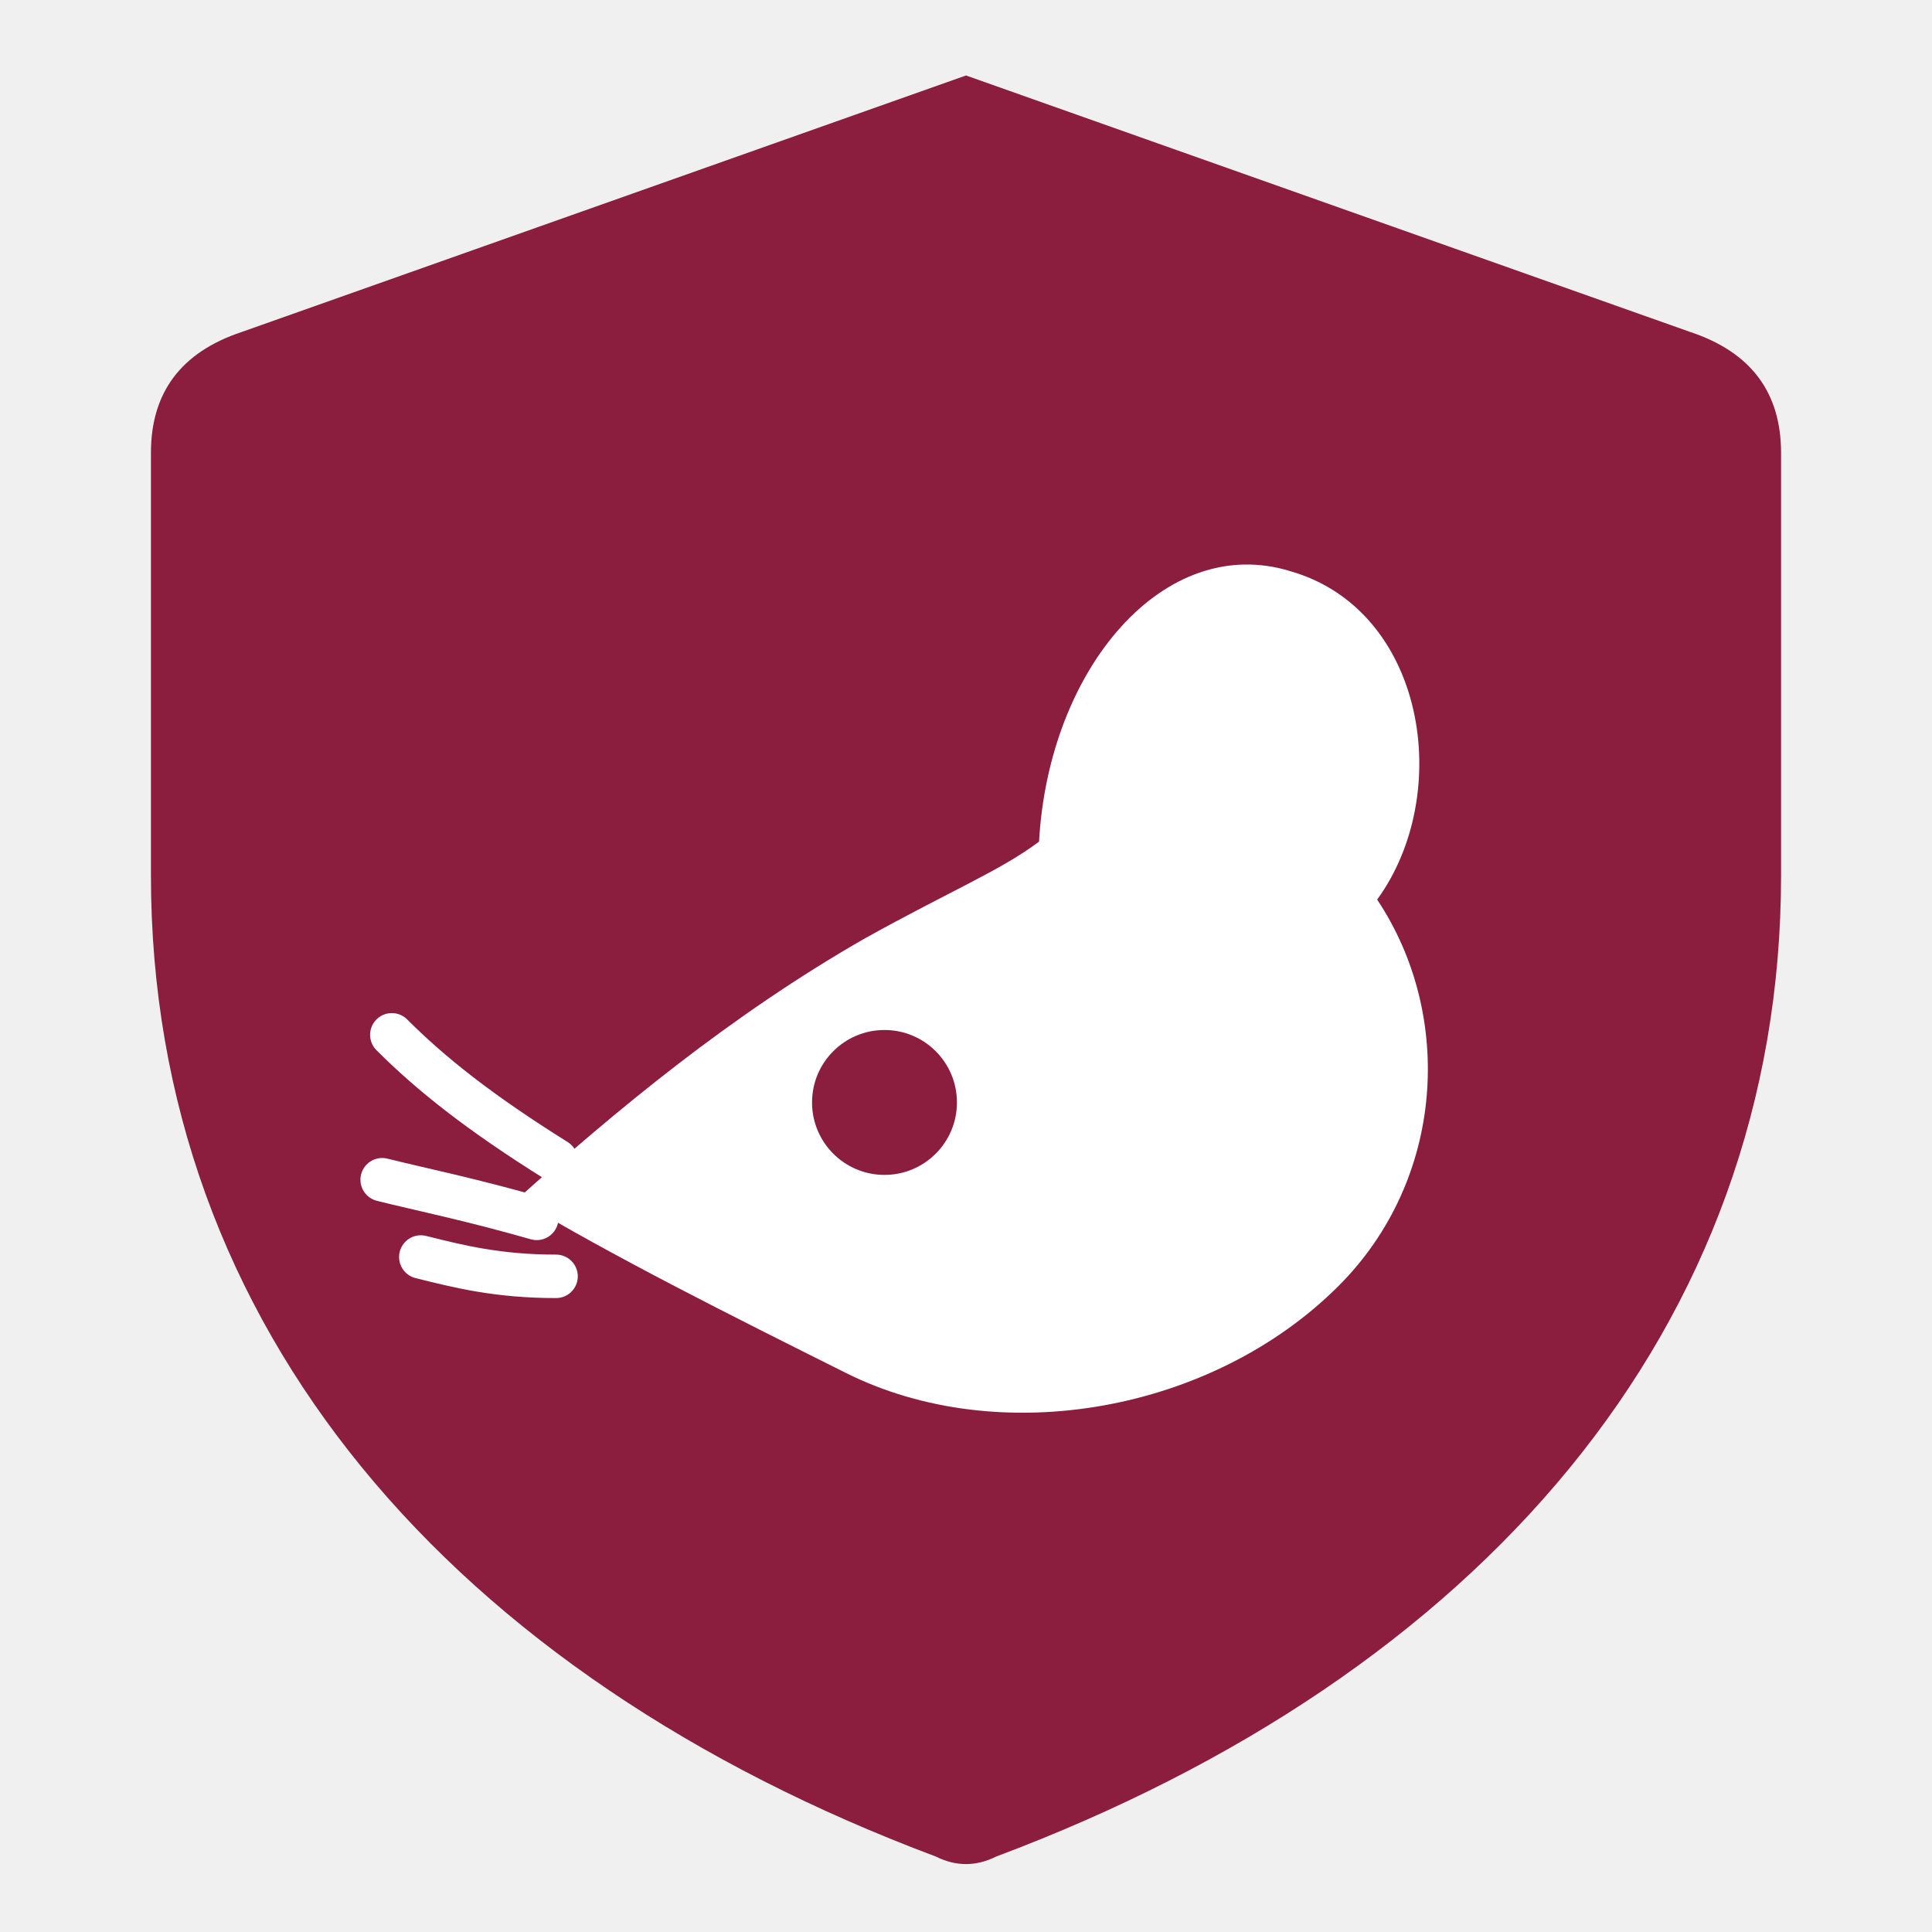
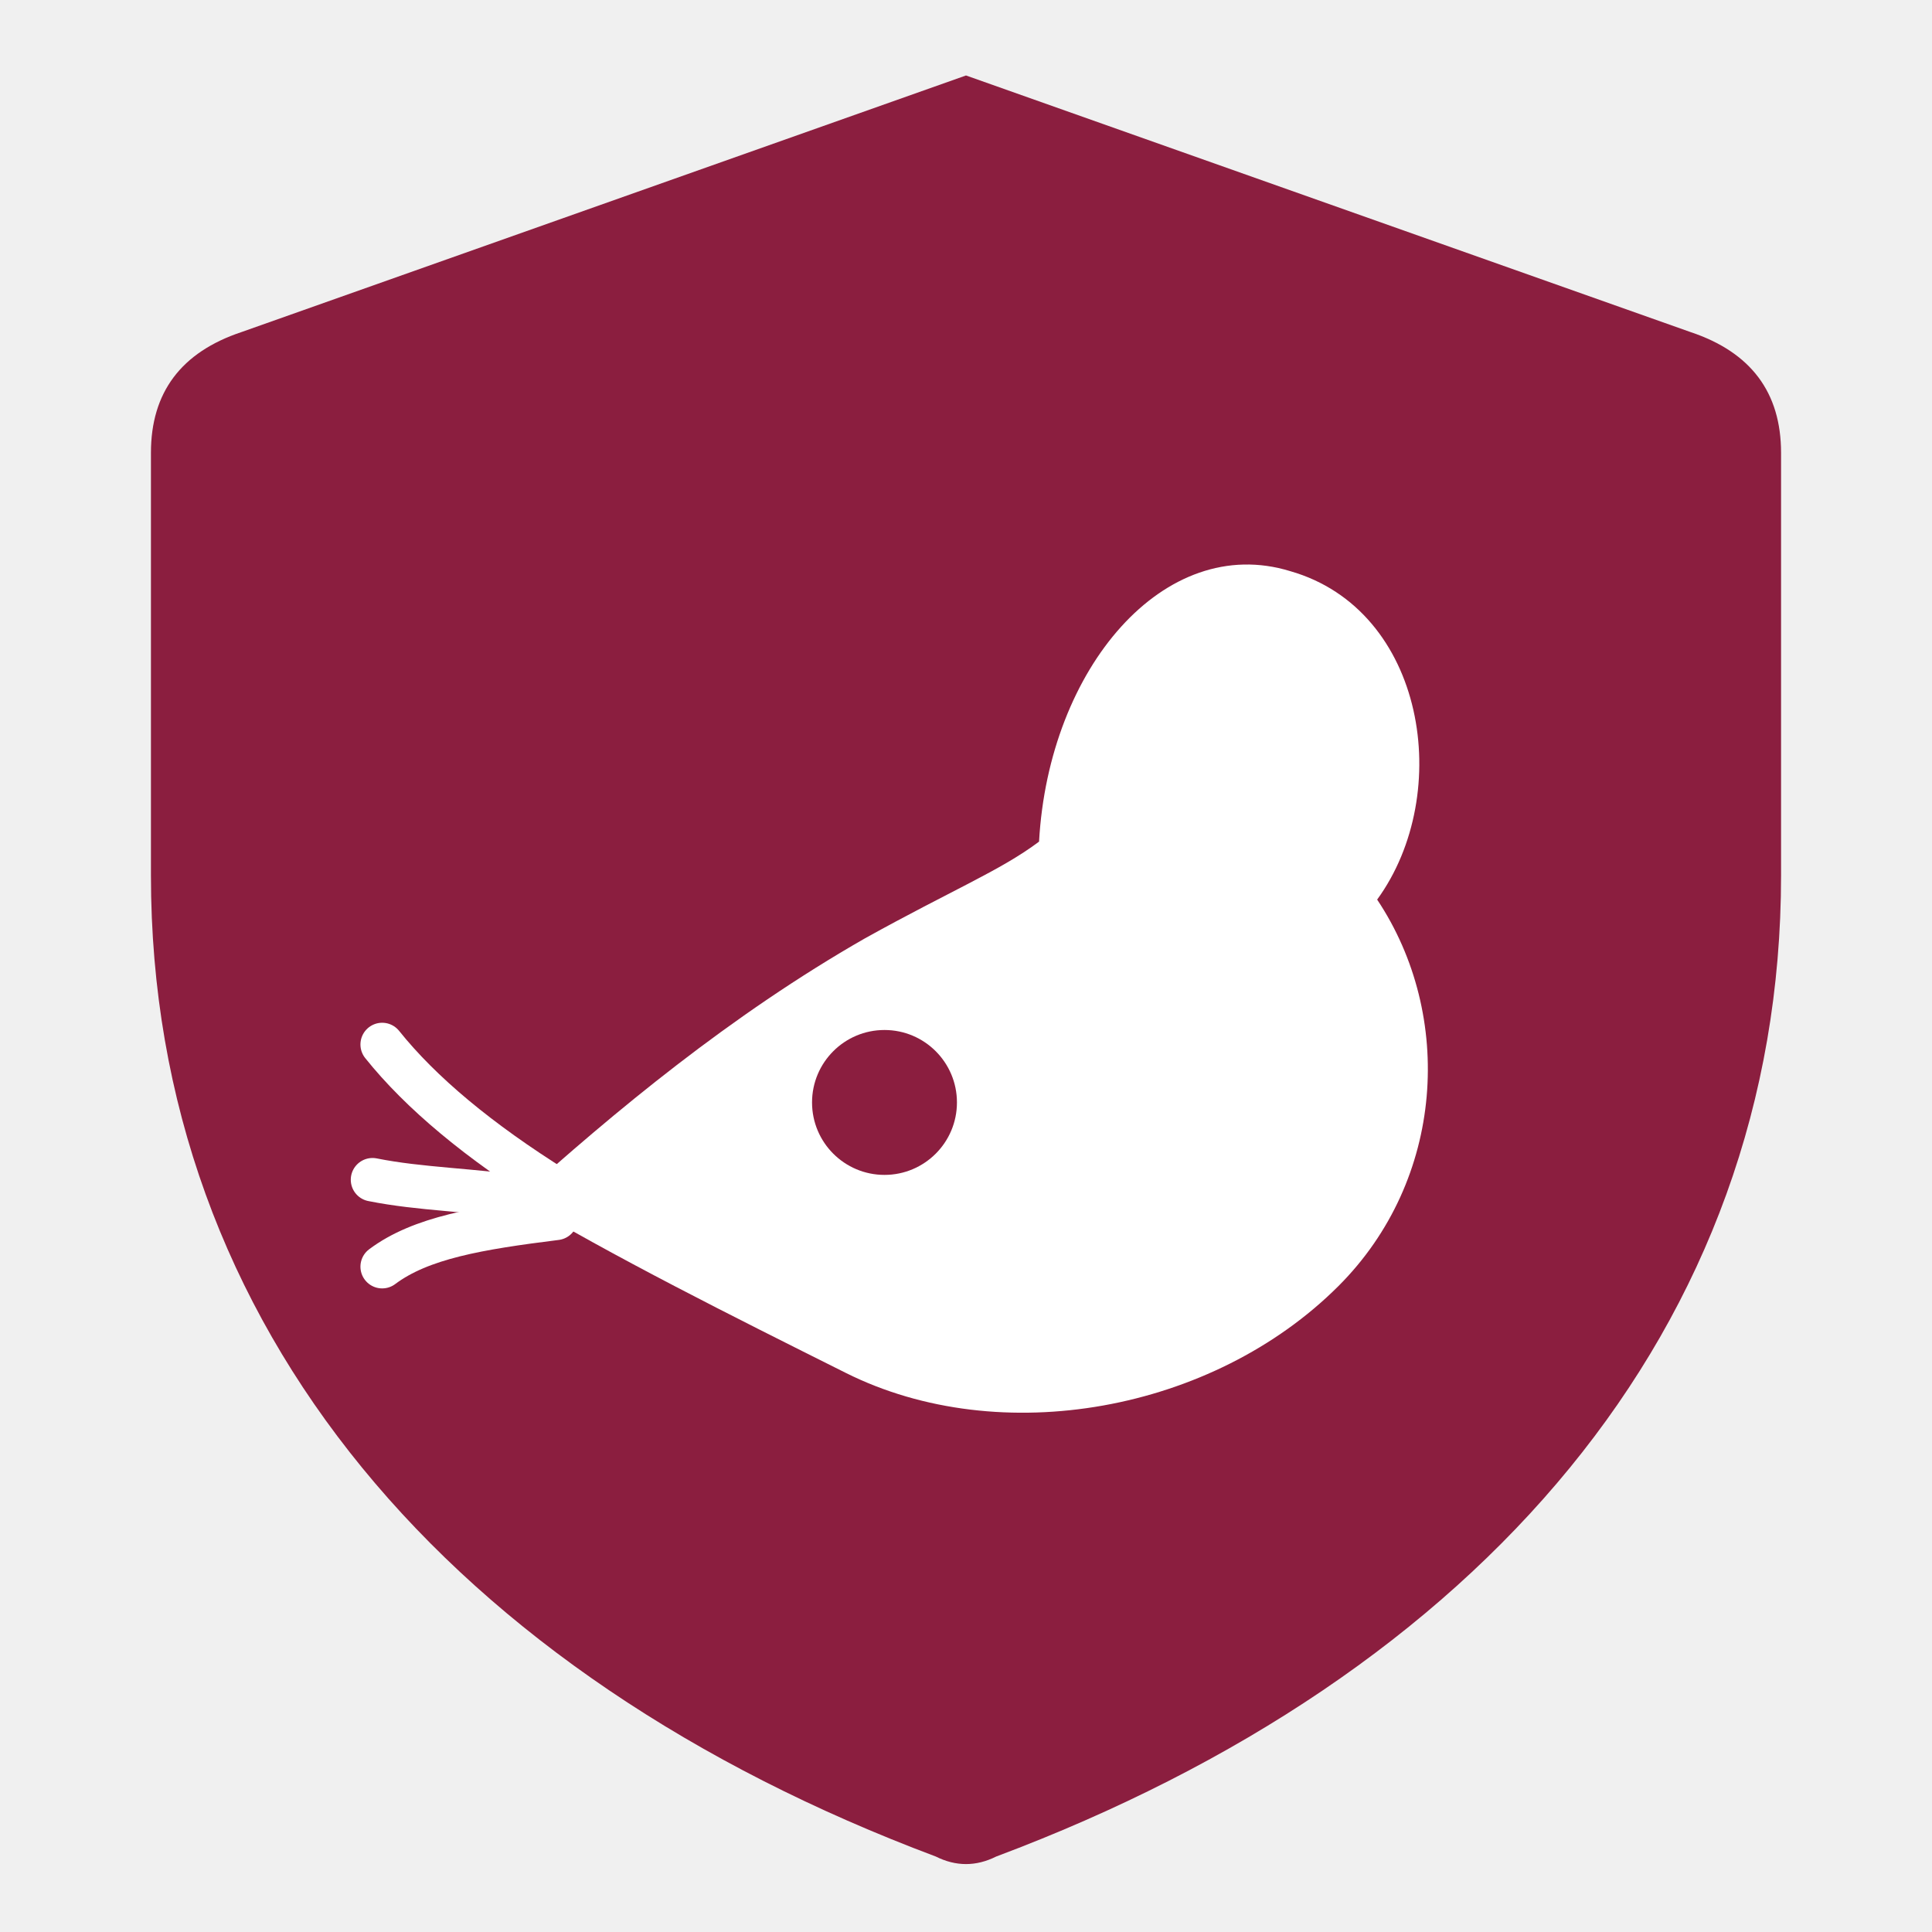
<svg xmlns="http://www.w3.org/2000/svg" viewBox="0 0 128 128" width="128" height="128" role="img" aria-label="RatBlocker">
  <path fill="#8b1e3f" d="M64 5 112 22 Q118 24 118 30 V58 C118 88 98 111 66 123 Q64 124 62 123            C30 111 10 88 10 58 V30 Q10 24 16 22 Z" />
  <g transform="translate(65 66) scale(0.64) translate(-58 -53)">
    <g stroke="#fff" stroke-width="4.5" stroke-linecap="round" fill="none">
-       <path d="M14 70 C 6 65, 1 61, -3 57" />
-       <path d="M12 76 C 5 74, 0 73, -4 72" />
-       <path d="M14 82 C 8 82, 4 81, 0 80" />
+       <path d="M14 73 C 6 68, 0 63, -4 58" />
+       <path d="M12 74 C 5 73, 0 73, -5 72" />
+       <path d="M14 76 C 6 77, 0 78, -4 81" />
    </g>
    <path fill="#fff" d="       M 10 74       C 20 65, 32 55, 46 47       C 55 42, 60 40, 64 37       C 65 19, 77 5, 90 9       C 104 13, 107 32, 99 43       C 107 55, 106 72, 95 83       C 82 96, 60 100, 44 92       C 32 86, 20 80, 10 74       Z" />
    <circle cx="48" cy="64" r="7.5" fill="#8b1e3f" />
  </g>
</svg>
